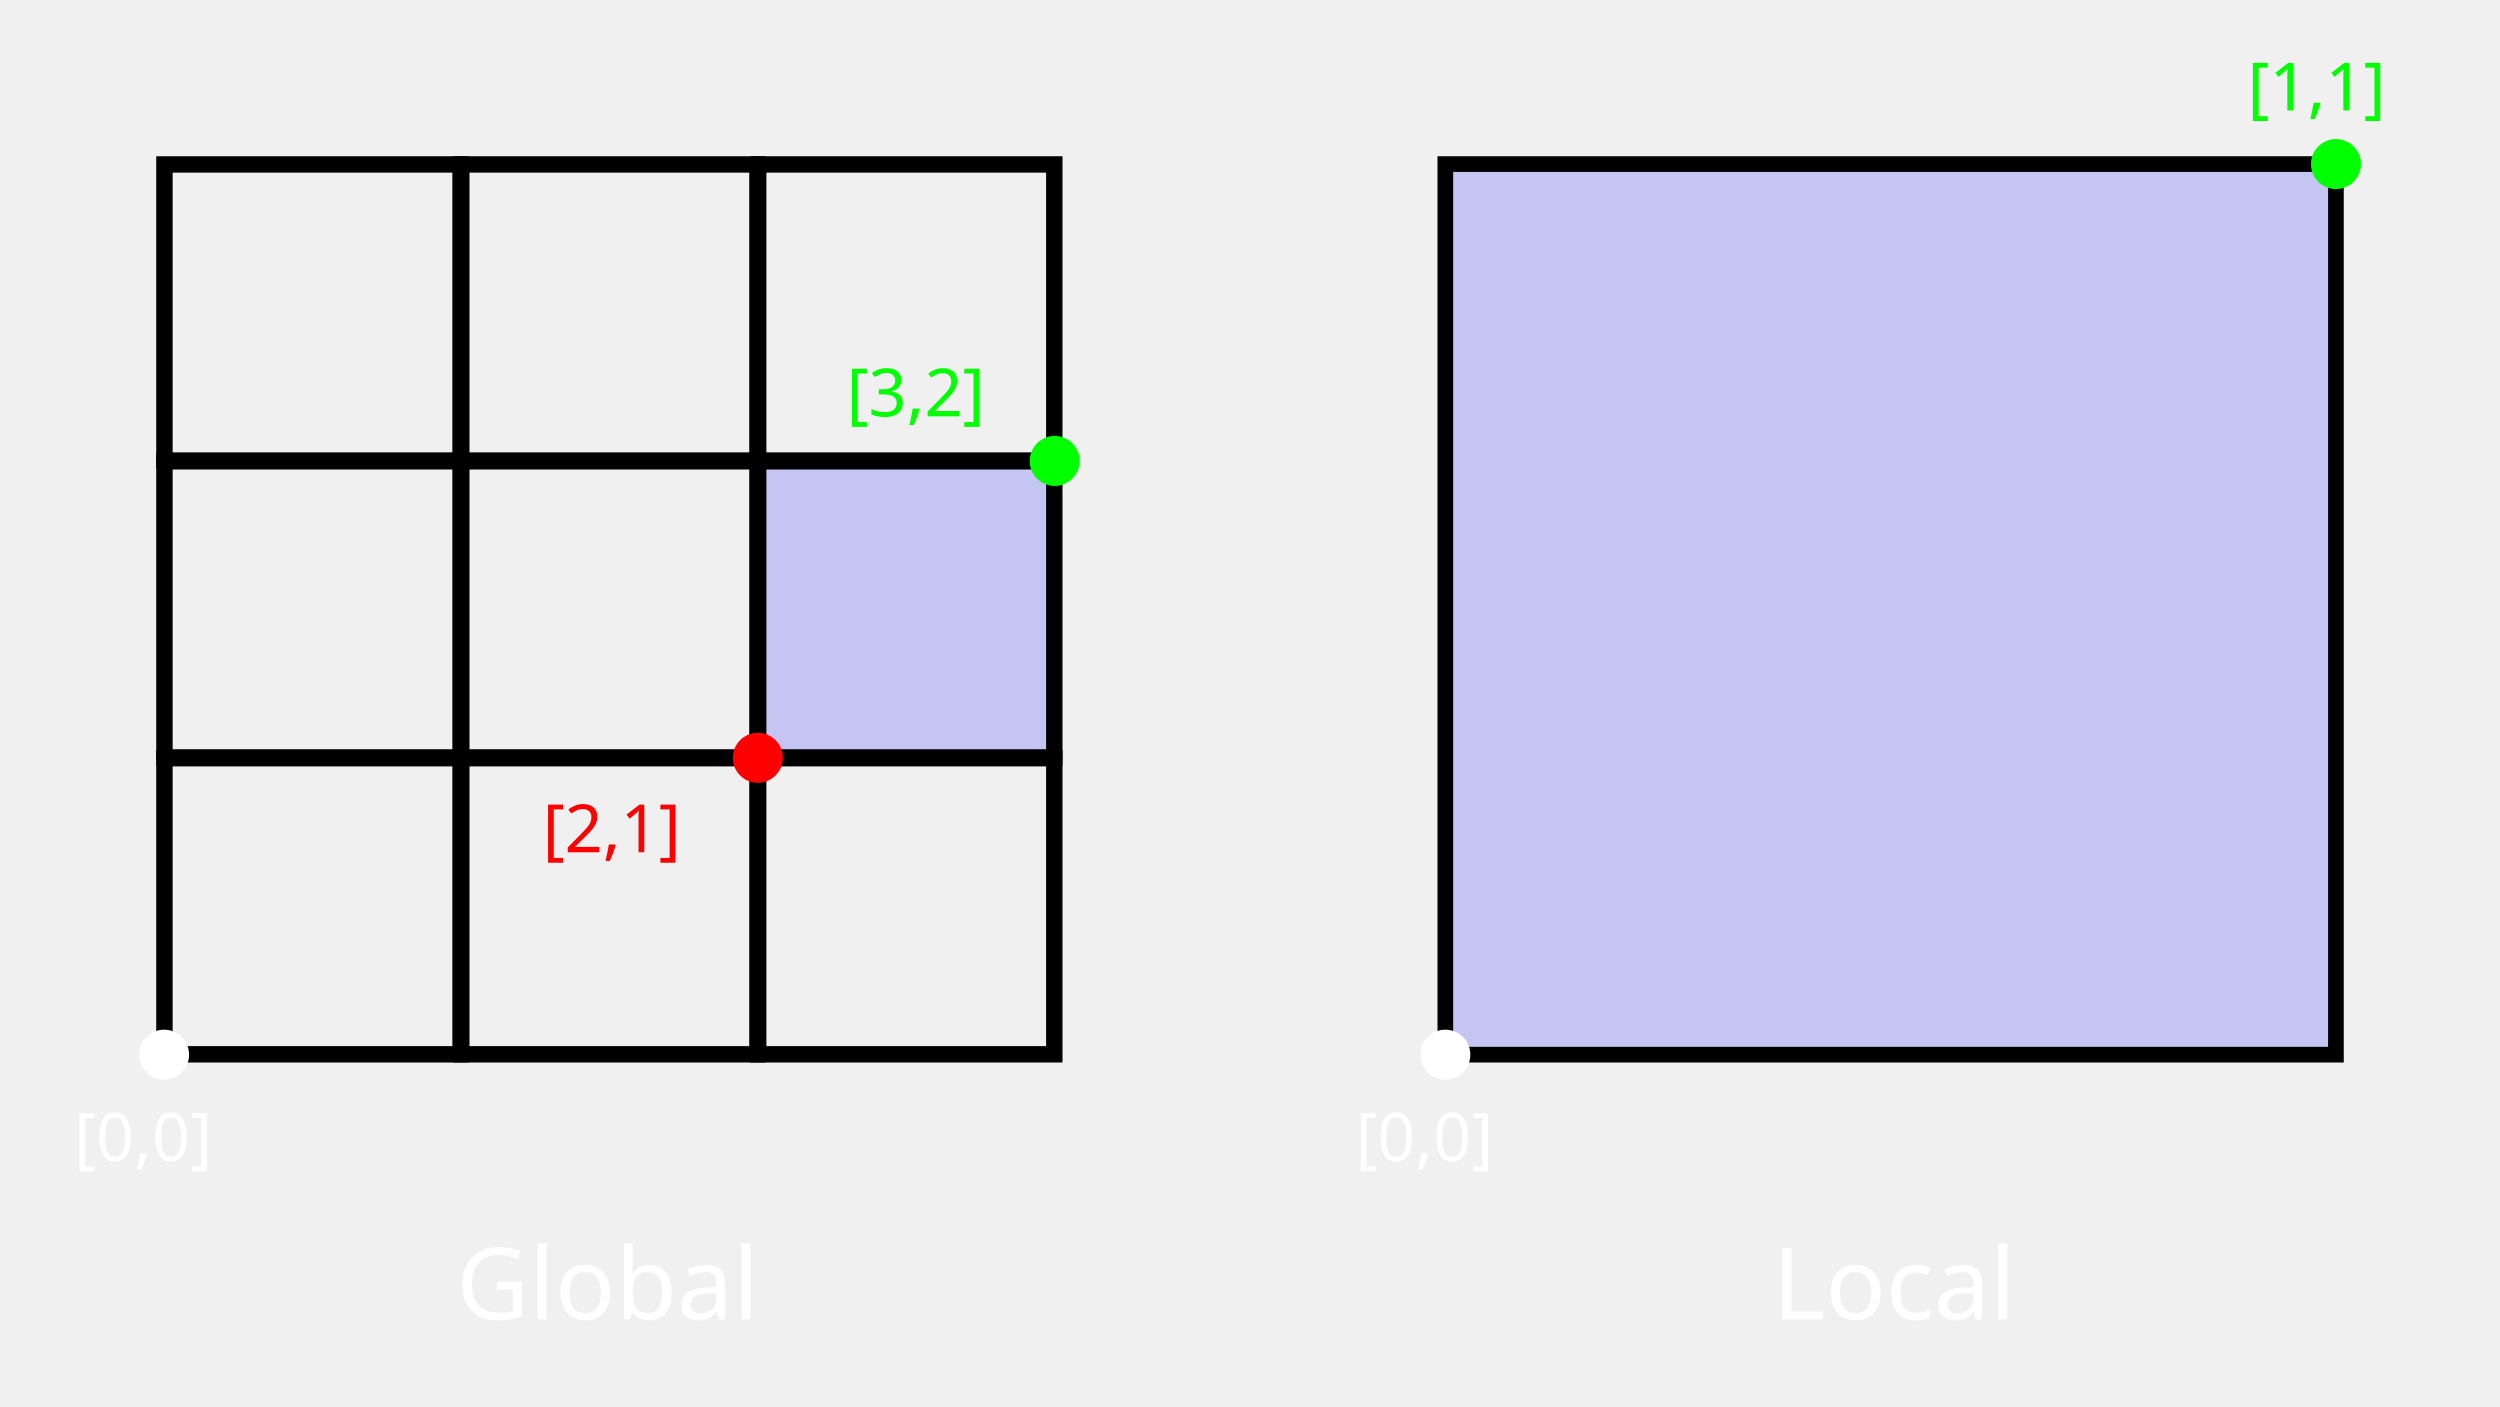
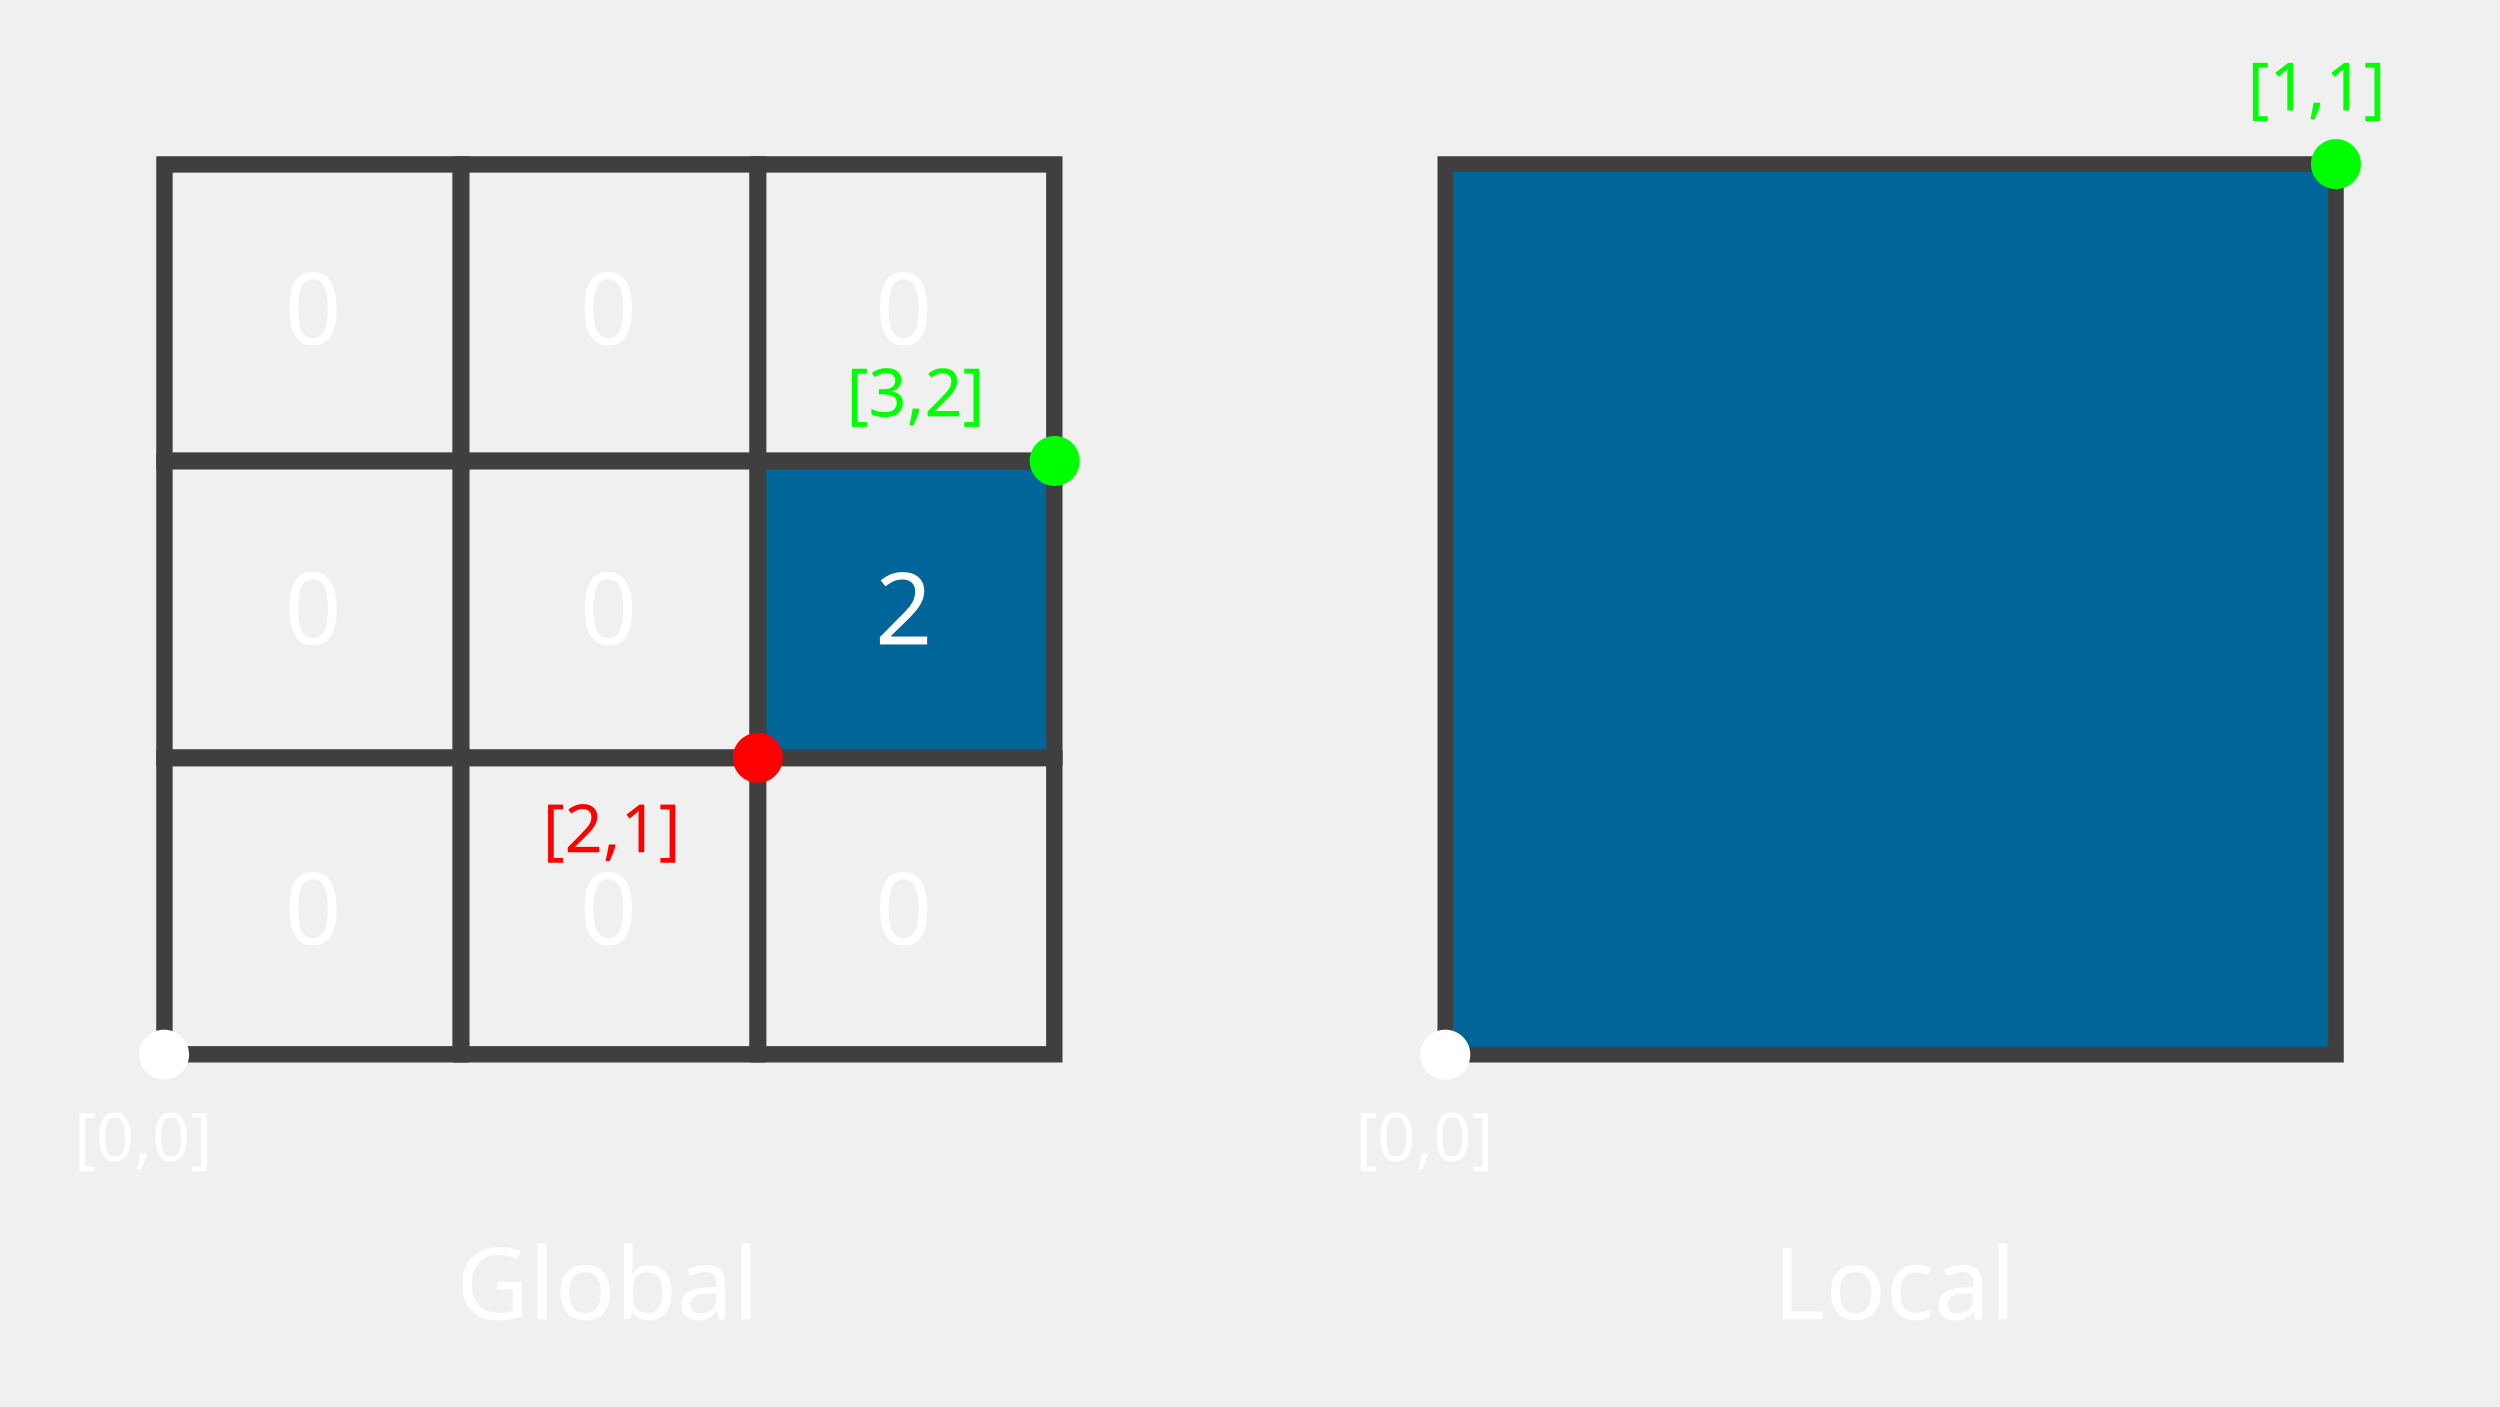
<svg xmlns="http://www.w3.org/2000/svg" width="800" height="450" viewBox="0 0 211.667 119.062" version="1.1" id="svg1">
  <defs id="defs1" />
  <g id="layer1">
-     <rect style="fill:none;stroke:#000000;stroke-width:1.388;stroke-dasharray:none;stroke-opacity:1" id="rect1" width="25.071" height="25.071" x="13.923" y="13.923" />
-     <rect style="fill:none;stroke:#000000;stroke-width:1.388;stroke-dasharray:none;stroke-opacity:1" id="rect1-5" width="25.071" height="25.071" x="39.058" y="13.923" />
-     <rect style="fill:none;stroke:#000000;stroke-width:1.388;stroke-dasharray:none;stroke-opacity:1" id="rect1-5-2" width="25.071" height="25.071" x="64.194" y="13.923" />
-     <rect style="fill:#0400ff;fill-opacity:0.18;stroke:#000000;stroke-width:1.326;stroke-dasharray:none;stroke-opacity:1" id="rect1-5-2-2" width="75.403" height="75.403" x="122.372" y="13.892" />
-     <rect style="fill:none;stroke:#000000;stroke-width:1.388;stroke-dasharray:none;stroke-opacity:1" id="rect1-7" width="25.071" height="25.071" x="13.923" y="39.058" />
-     <rect style="fill:none;stroke:#000000;stroke-width:1.388;stroke-dasharray:none;stroke-opacity:1" id="rect1-5-0" width="25.071" height="25.071" x="39.058" y="39.058" />
-     <rect style="fill:#0400ff;fill-opacity:0.18;stroke:#000000;stroke-width:1.388;stroke-dasharray:none;stroke-opacity:1" id="rect1-5-2-9" width="25.071" height="25.071" x="64.194" y="39.058" />
-     <rect style="fill:none;stroke:#000000;stroke-width:1.388;stroke-dasharray:none;stroke-opacity:1" id="rect1-6" width="25.071" height="25.071" x="13.923" y="64.194" />
-     <rect style="fill:none;stroke:#000000;stroke-width:1.388;stroke-dasharray:none;stroke-opacity:1" id="rect1-5-26" width="25.071" height="25.071" x="39.058" y="64.194" />
-     <rect style="fill:none;stroke:#000000;stroke-width:1.388;stroke-dasharray:none;stroke-opacity:1" id="rect1-5-2-1" width="25.071" height="25.071" x="64.194" y="64.194" />
+     <rect style="fill:none;stroke:#3f3f3f;stroke-width:1.388;stroke-dasharray:none;stroke-opacity:1" id="rect1" width="25.071" height="25.071" x="13.923" y="13.923" />
+     <rect style="fill:none;stroke:#3f3f3f;stroke-width:1.388;stroke-dasharray:none;stroke-opacity:1" id="rect1-5" width="25.071" height="25.071" x="39.058" y="13.923" />
+     <rect style="fill:none;stroke:#3f3f3f;stroke-width:1.388;stroke-dasharray:none;stroke-opacity:1" id="rect1-5-2" width="25.071" height="25.071" x="64.194" y="13.923" />
+     <rect style="fill:#006599;fill-opacity:1;stroke:#3f3f3f;stroke-width:1.326;stroke-dasharray:none;stroke-opacity:1" id="rect1-5-2-2" width="75.403" height="75.403" x="122.372" y="13.892" />
+     <rect style="fill:none;stroke:#3f3f3f;stroke-width:1.388;stroke-dasharray:none;stroke-opacity:1" id="rect1-7" width="25.071" height="25.071" x="13.923" y="39.058" />
+     <rect style="fill:none;stroke:#3f3f3f;stroke-width:1.388;stroke-dasharray:none;stroke-opacity:1" id="rect1-5-0" width="25.071" height="25.071" x="39.058" y="39.058" />
+     <rect style="fill:#006599;fill-opacity:1;stroke:#3f3f3f;stroke-width:1.388;stroke-dasharray:none;stroke-opacity:1" id="rect1-5-2-9" width="25.071" height="25.071" x="64.194" y="39.058" />
+     <rect style="fill:none;stroke:#3f3f3f;stroke-width:1.388;stroke-dasharray:none;stroke-opacity:1" id="rect1-6" width="25.071" height="25.071" x="13.923" y="64.194" />
+     <rect style="fill:none;stroke:#3f3f3f;stroke-width:1.388;stroke-dasharray:none;stroke-opacity:1" id="rect1-5-26" width="25.071" height="25.071" x="39.058" y="64.194" />
+     <rect style="fill:none;stroke:#3f3f3f;stroke-width:1.388;stroke-dasharray:none;stroke-opacity:1" id="rect1-5-2-1" width="25.071" height="25.071" x="64.194" y="64.194" />
    <circle style="fill:#ffffff;fill-opacity:1;stroke:none;stroke-width:1.323;stroke-dasharray:none;stroke-opacity:1" id="path1" cx="13.891" cy="89.297" r="2.117" />
    <circle style="fill:#ff0000;fill-opacity:1;stroke:none;stroke-width:1.323;stroke-dasharray:none;stroke-opacity:1" id="path1-7" cx="64.161" cy="64.161" r="2.117" />
    <circle style="fill:#00ff00;fill-opacity:1;stroke:none;stroke-width:1.323;stroke-dasharray:none;stroke-opacity:1" id="path1-7-5" cx="89.297" cy="39.026" r="2.117" />
    <circle style="fill:#00ff00;fill-opacity:1;stroke:none;stroke-width:1.323;stroke-dasharray:none;stroke-opacity:1" id="path1-7-5-7" cx="197.776" cy="13.891" r="2.117" />
    <text xml:space="preserve" style="font-style:normal;font-variant:normal;font-weight:normal;font-stretch:normal;font-size:5.644px;font-family:'Envy Code R';-inkscape-font-specification:'Envy Code R';fill:#ffffff;fill-opacity:1;stroke:none;stroke-width:1.323;stroke-dasharray:none;stroke-opacity:1" x="6.273" y="98.282" id="text1">
      <tspan id="tspan1" style="font-style:normal;font-variant:normal;font-weight:normal;font-stretch:normal;font-size:5.644px;font-family:'Envy Code R';-inkscape-font-specification:'Envy Code R';fill:#ffffff;fill-opacity:1;stroke-width:1.323" x="6.273" y="98.282">[0,0]</tspan>
+     </text>
+     <text xml:space="preserve" style="font-style:normal;font-variant:normal;font-weight:normal;font-stretch:normal;font-size:8.467px;font-family:'Envy Code R';-inkscape-font-specification:'Envy Code R';fill:#ffffff;fill-opacity:1;stroke:none;stroke-width:1.323;stroke-dasharray:none;stroke-opacity:1" x="24.085" y="79.962" id="text1-5">
+       <tspan id="tspan1-3" style="font-style:normal;font-variant:normal;font-weight:normal;font-stretch:normal;font-size:8.467px;font-family:'Envy Code R';-inkscape-font-specification:'Envy Code R';fill:#ffffff;fill-opacity:1;stroke-width:1.323" x="24.085" y="79.962">0</tspan>
+     </text>
+     <text xml:space="preserve" style="font-style:normal;font-variant:normal;font-weight:normal;font-stretch:normal;font-size:8.467px;font-family:'Envy Code R';-inkscape-font-specification:'Envy Code R';fill:#ffffff;fill-opacity:1;stroke:none;stroke-width:1.323;stroke-dasharray:none;stroke-opacity:1" x="49.088" y="79.962" id="text1-5-9">
+       <tspan id="tspan1-3-1" style="font-style:normal;font-variant:normal;font-weight:normal;font-stretch:normal;font-size:8.467px;font-family:'Envy Code R';-inkscape-font-specification:'Envy Code R';fill:#ffffff;fill-opacity:1;stroke-width:1.323" x="49.088" y="79.962">0</tspan>
+     </text>
+     <text xml:space="preserve" style="font-style:normal;font-variant:normal;font-weight:normal;font-stretch:normal;font-size:8.467px;font-family:'Envy Code R';-inkscape-font-specification:'Envy Code R';fill:#ffffff;fill-opacity:1;stroke:none;stroke-width:1.323;stroke-dasharray:none;stroke-opacity:1" x="74.092" y="79.962" id="text1-5-9-9">
+       <tspan id="tspan1-3-1-3" style="font-style:normal;font-variant:normal;font-weight:normal;font-stretch:normal;font-size:8.467px;font-family:'Envy Code R';-inkscape-font-specification:'Envy Code R';fill:#ffffff;fill-opacity:1;stroke-width:1.323" x="74.092" y="79.962">0</tspan>
+     </text>
+     <text xml:space="preserve" style="font-style:normal;font-variant:normal;font-weight:normal;font-stretch:normal;font-size:8.467px;font-family:'Envy Code R';-inkscape-font-specification:'Envy Code R';fill:#ffffff;fill-opacity:1;stroke:none;stroke-width:1.323;stroke-dasharray:none;stroke-opacity:1" x="24.085" y="54.562" id="text1-5-2">
+       <tspan id="tspan1-3-6" style="font-style:normal;font-variant:normal;font-weight:normal;font-stretch:normal;font-size:8.467px;font-family:'Envy Code R';-inkscape-font-specification:'Envy Code R';fill:#ffffff;fill-opacity:1;stroke-width:1.323" x="24.085" y="54.562">0</tspan>
+     </text>
+     <text xml:space="preserve" style="font-style:normal;font-variant:normal;font-weight:normal;font-stretch:normal;font-size:8.467px;font-family:'Envy Code R';-inkscape-font-specification:'Envy Code R';fill:#ffffff;fill-opacity:1;stroke:none;stroke-width:1.323;stroke-dasharray:none;stroke-opacity:1" x="49.088" y="54.562" id="text1-5-9-1">
+       <tspan id="tspan1-3-1-8" style="font-style:normal;font-variant:normal;font-weight:normal;font-stretch:normal;font-size:8.467px;font-family:'Envy Code R';-inkscape-font-specification:'Envy Code R';fill:#ffffff;fill-opacity:1;stroke-width:1.323" x="49.088" y="54.562">0</tspan>
+     </text>
+     <text xml:space="preserve" style="font-style:normal;font-variant:normal;font-weight:normal;font-stretch:normal;font-size:8.467px;font-family:'Envy Code R';-inkscape-font-specification:'Envy Code R';fill:#ffffff;fill-opacity:1;stroke:none;stroke-width:1.323;stroke-dasharray:none;stroke-opacity:1" x="24.085" y="29.162" id="text1-5-3">
+       <tspan id="tspan1-3-7" style="font-style:normal;font-variant:normal;font-weight:normal;font-stretch:normal;font-size:8.467px;font-family:'Envy Code R';-inkscape-font-specification:'Envy Code R';fill:#ffffff;fill-opacity:1;stroke-width:1.323" x="24.085" y="29.162">0</tspan>
+     </text>
+     <text xml:space="preserve" style="font-style:normal;font-variant:normal;font-weight:normal;font-stretch:normal;font-size:8.467px;font-family:'Envy Code R';-inkscape-font-specification:'Envy Code R';fill:#ffffff;fill-opacity:1;stroke:none;stroke-width:1.323;stroke-dasharray:none;stroke-opacity:1" x="49.088" y="29.162" id="text1-5-9-5">
+       <tspan id="tspan1-3-1-9" style="font-style:normal;font-variant:normal;font-weight:normal;font-stretch:normal;font-size:8.467px;font-family:'Envy Code R';-inkscape-font-specification:'Envy Code R';fill:#ffffff;fill-opacity:1;stroke-width:1.323" x="49.088" y="29.162">0</tspan>
+     </text>
+     <text xml:space="preserve" style="font-style:normal;font-variant:normal;font-weight:normal;font-stretch:normal;font-size:8.467px;font-family:'Envy Code R';-inkscape-font-specification:'Envy Code R';fill:#ffffff;fill-opacity:1;stroke:none;stroke-width:1.323;stroke-dasharray:none;stroke-opacity:1" x="74.092" y="29.162" id="text1-5-9-9-2">
+       <tspan id="tspan1-3-1-3-2" style="font-style:normal;font-variant:normal;font-weight:normal;font-stretch:normal;font-size:8.467px;font-family:'Envy Code R';-inkscape-font-specification:'Envy Code R';fill:#ffffff;fill-opacity:1;stroke-width:1.323" x="74.092" y="29.162">0</tspan>
+     </text>
+     <text xml:space="preserve" style="font-style:normal;font-variant:normal;font-weight:normal;font-stretch:normal;font-size:8.467px;font-family:'Envy Code R';-inkscape-font-specification:'Envy Code R';fill:#ffffff;fill-opacity:1;stroke:none;stroke-width:1.323;stroke-dasharray:none;stroke-opacity:1" x="74.092" y="54.562" id="text1-5-9-9-7">
+       <tspan id="tspan1-3-1-3-9" style="font-style:normal;font-variant:normal;font-weight:normal;font-stretch:normal;font-size:8.467px;font-family:'Envy Code R';-inkscape-font-specification:'Envy Code R';fill:#ffffff;fill-opacity:1;stroke-width:1.323" x="74.092" y="54.562">2</tspan>
    </text>
    <text xml:space="preserve" style="font-style:normal;font-variant:normal;font-weight:normal;font-stretch:normal;font-size:8.467px;font-family:'Envy Code R';-inkscape-font-specification:'Envy Code R';fill:#ffffff;fill-opacity:1;stroke:none;stroke-width:1.323;stroke-dasharray:none;stroke-opacity:1" x="38.637" y="111.712" id="text1-3">
      <tspan id="tspan1-0" style="font-style:normal;font-variant:normal;font-weight:normal;font-stretch:normal;font-size:8.467px;font-family:'Envy Code R';-inkscape-font-specification:'Envy Code R';fill:#ffffff;fill-opacity:1;stroke-width:1.323" x="38.637" y="111.712">Global</tspan>
    </text>
    <text xml:space="preserve" style="font-style:normal;font-variant:normal;font-weight:normal;font-stretch:normal;font-size:8.467px;font-family:'Envy Code R';-inkscape-font-specification:'Envy Code R';fill:#ffffff;fill-opacity:1;stroke:none;stroke-width:1.323;stroke-dasharray:none;stroke-opacity:1" x="150.111" y="111.712" id="text1-3-8">
      <tspan id="tspan1-0-8" style="font-style:normal;font-variant:normal;font-weight:normal;font-stretch:normal;font-size:8.467px;font-family:'Envy Code R';-inkscape-font-specification:'Envy Code R';fill:#ffffff;fill-opacity:1;stroke-width:1.323" x="150.111" y="111.712">Local</tspan>
    </text>
    <circle style="fill:#ffffff;fill-opacity:1;stroke:none;stroke-width:1.323;stroke-dasharray:none;stroke-opacity:1" id="path1-3" cx="122.37" cy="89.297" r="2.117" />
    <text xml:space="preserve" style="font-style:normal;font-variant:normal;font-weight:normal;font-stretch:normal;font-size:5.644px;font-family:'Envy Code R';-inkscape-font-specification:'Envy Code R';fill:#ffffff;fill-opacity:1;stroke:none;stroke-width:1.323;stroke-dasharray:none;stroke-opacity:1" x="114.752" y="98.282" id="text1-6">
      <tspan id="tspan1-1" style="font-style:normal;font-variant:normal;font-weight:normal;font-stretch:normal;font-size:5.644px;font-family:'Envy Code R';-inkscape-font-specification:'Envy Code R';fill:#ffffff;fill-opacity:1;stroke-width:1.323" x="114.752" y="98.282">[0,0]</tspan>
    </text>
    <text xml:space="preserve" style="font-style:normal;font-variant:normal;font-weight:normal;font-stretch:normal;font-size:5.644px;font-family:'Envy Code R';-inkscape-font-specification:'Envy Code R';fill:#ff0000;fill-opacity:1;stroke:none;stroke-width:1.323;stroke-dasharray:none;stroke-opacity:1" x="45.949" y="72.159" id="text1-7">
      <tspan id="tspan1-8" style="font-style:normal;font-variant:normal;font-weight:normal;font-stretch:normal;font-size:5.644px;font-family:'Envy Code R';-inkscape-font-specification:'Envy Code R';fill:#ff0000;fill-opacity:1;stroke-width:1.323" x="45.949" y="72.159">[2,1]</tspan>
    </text>
    <text xml:space="preserve" style="font-style:normal;font-variant:normal;font-weight:normal;font-stretch:normal;font-size:5.644px;font-family:'Envy Code R';-inkscape-font-specification:'Envy Code R';fill:#00ff00;fill-opacity:1;stroke:none;stroke-width:1.323;stroke-dasharray:none;stroke-opacity:1" x="71.674" y="35.25" id="text1-7-6">
      <tspan id="tspan1-8-5" style="font-style:normal;font-variant:normal;font-weight:normal;font-stretch:normal;font-size:5.644px;font-family:'Envy Code R';-inkscape-font-specification:'Envy Code R';fill:#00ff00;fill-opacity:1;stroke-width:1.323" x="71.674" y="35.25">[3,2]</tspan>
    </text>
    <text xml:space="preserve" style="font-style:normal;font-variant:normal;font-weight:normal;font-stretch:normal;font-size:5.644px;font-family:'Envy Code R';-inkscape-font-specification:'Envy Code R';fill:#00ff00;fill-opacity:1;stroke:none;stroke-width:1.323;stroke-dasharray:none;stroke-opacity:1" x="190.291" y="9.355" id="text1-7-6-5">
      <tspan id="tspan1-8-5-4" style="font-style:normal;font-variant:normal;font-weight:normal;font-stretch:normal;font-size:5.644px;font-family:'Envy Code R';-inkscape-font-specification:'Envy Code R';fill:#00ff00;fill-opacity:1;stroke-width:1.323" x="190.291" y="9.355">[1,1]</tspan>
    </text>
  </g>
</svg>
